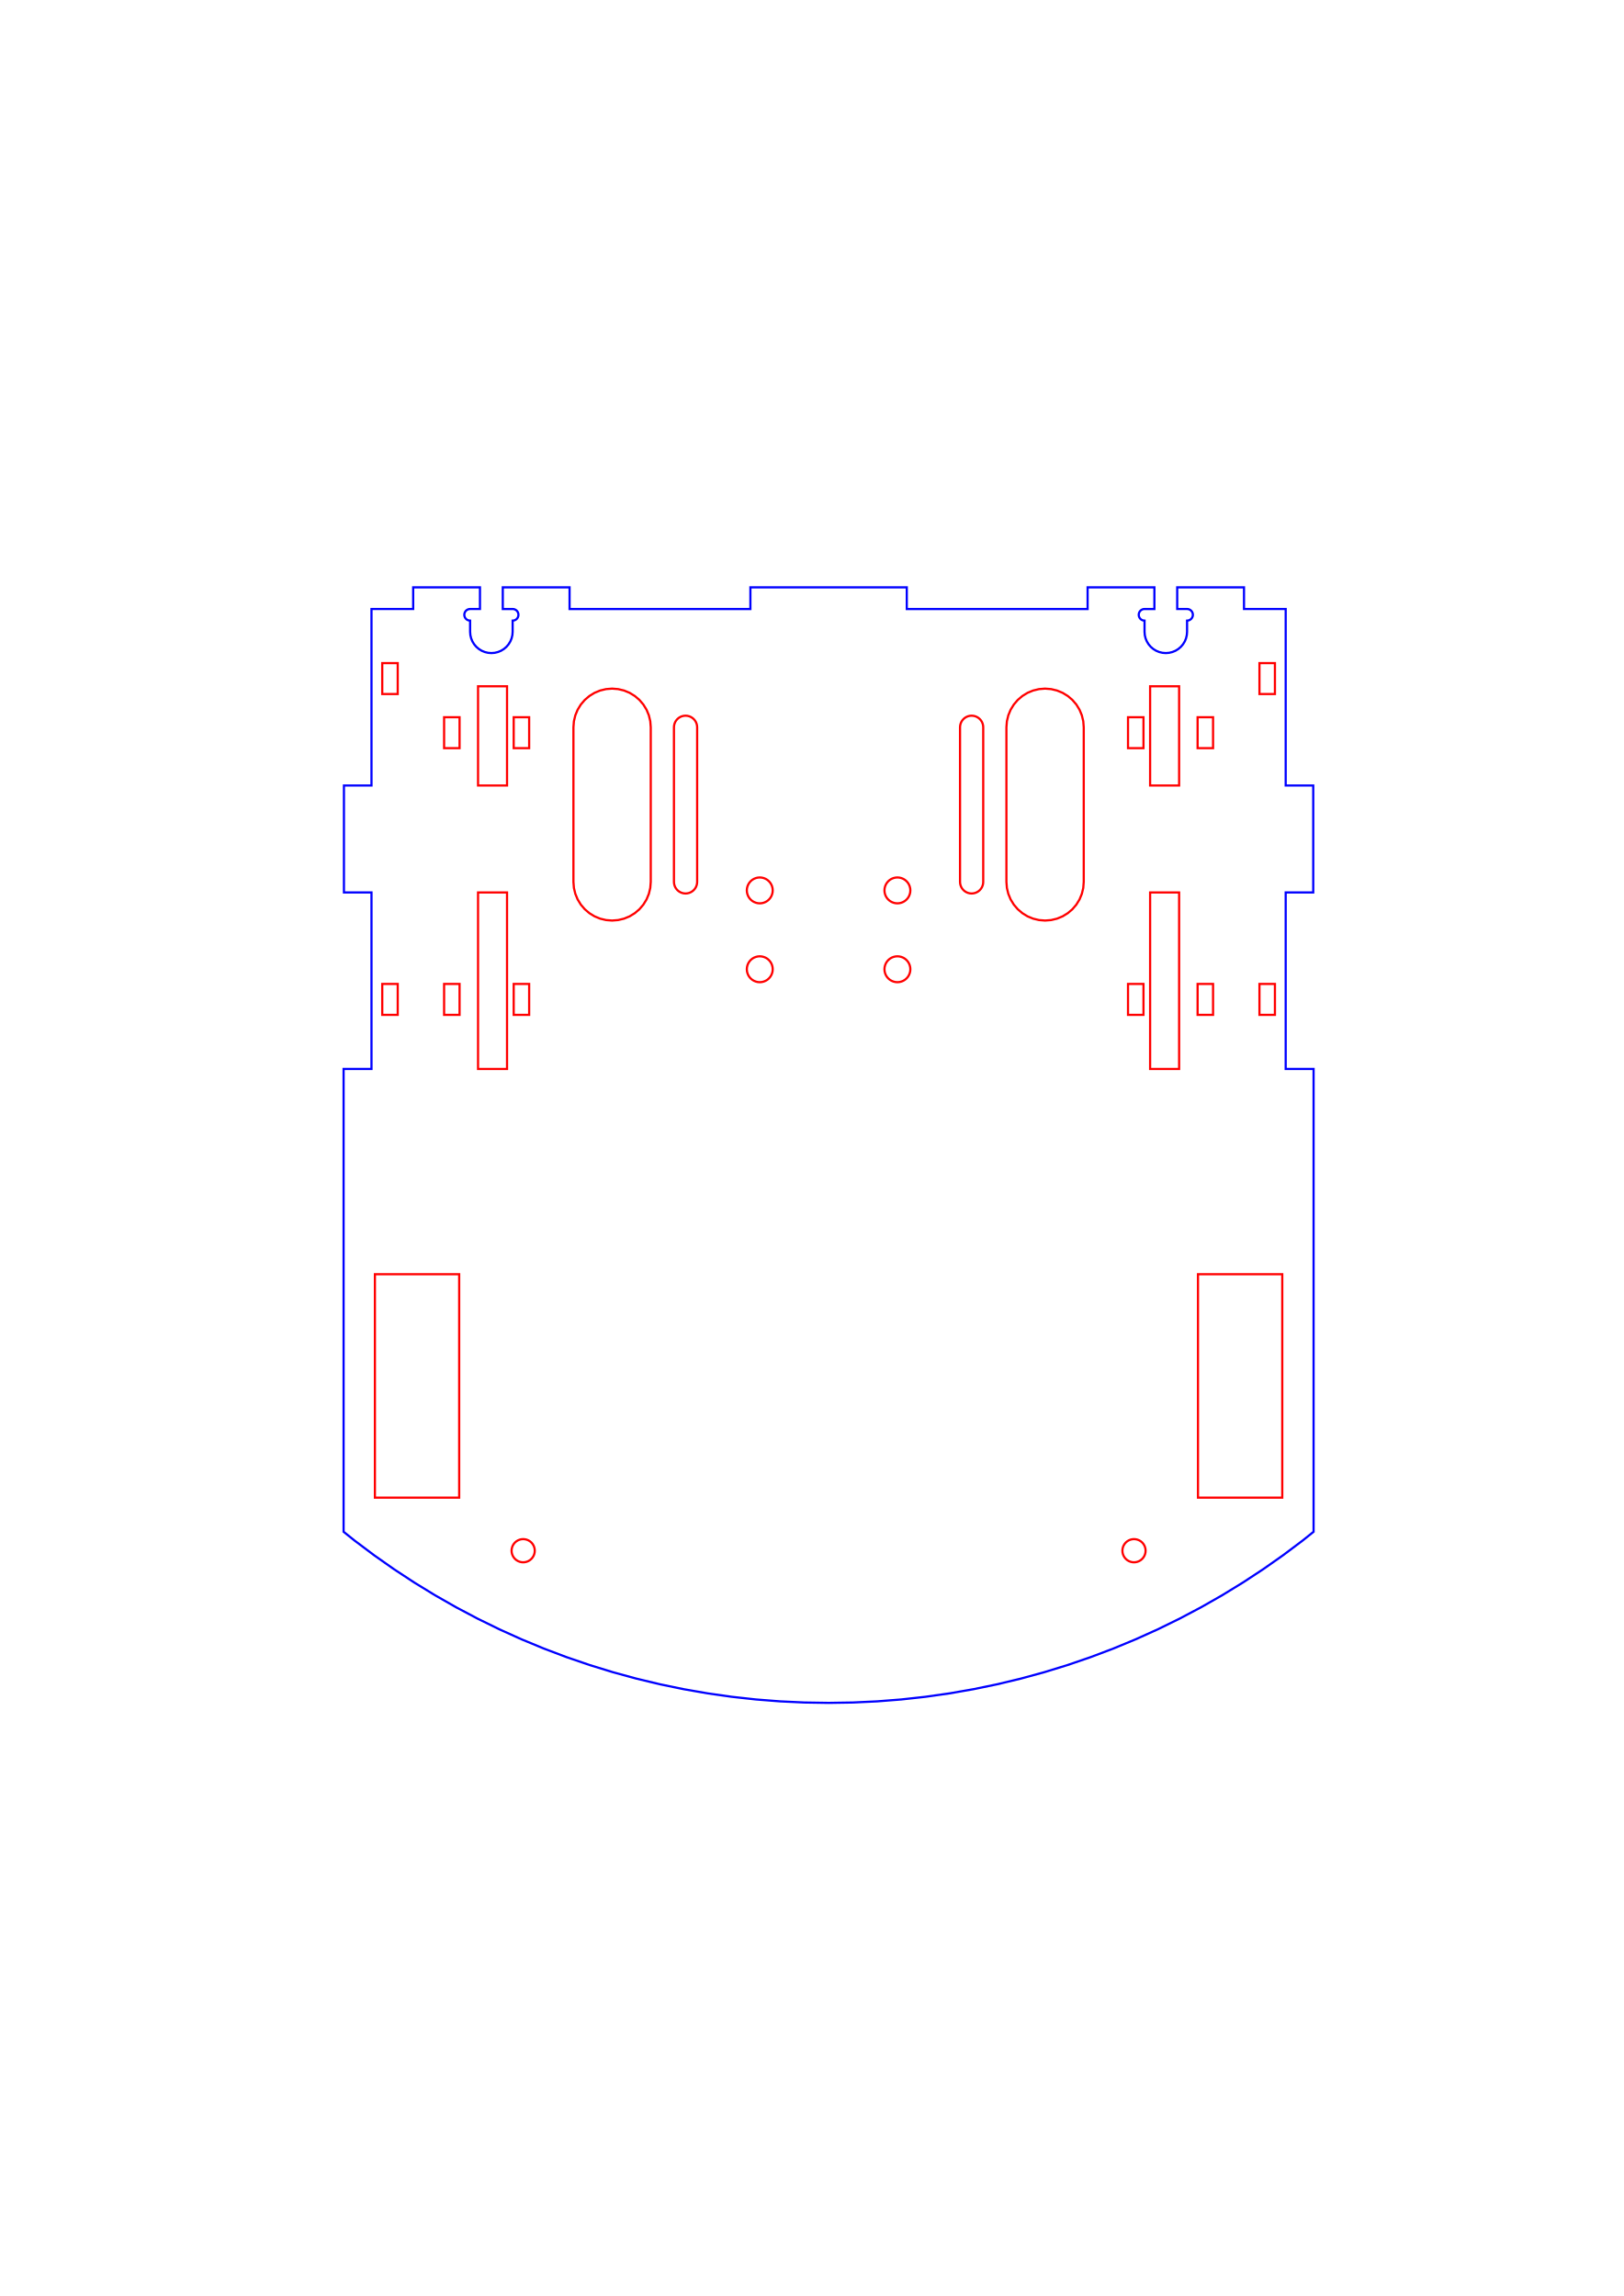
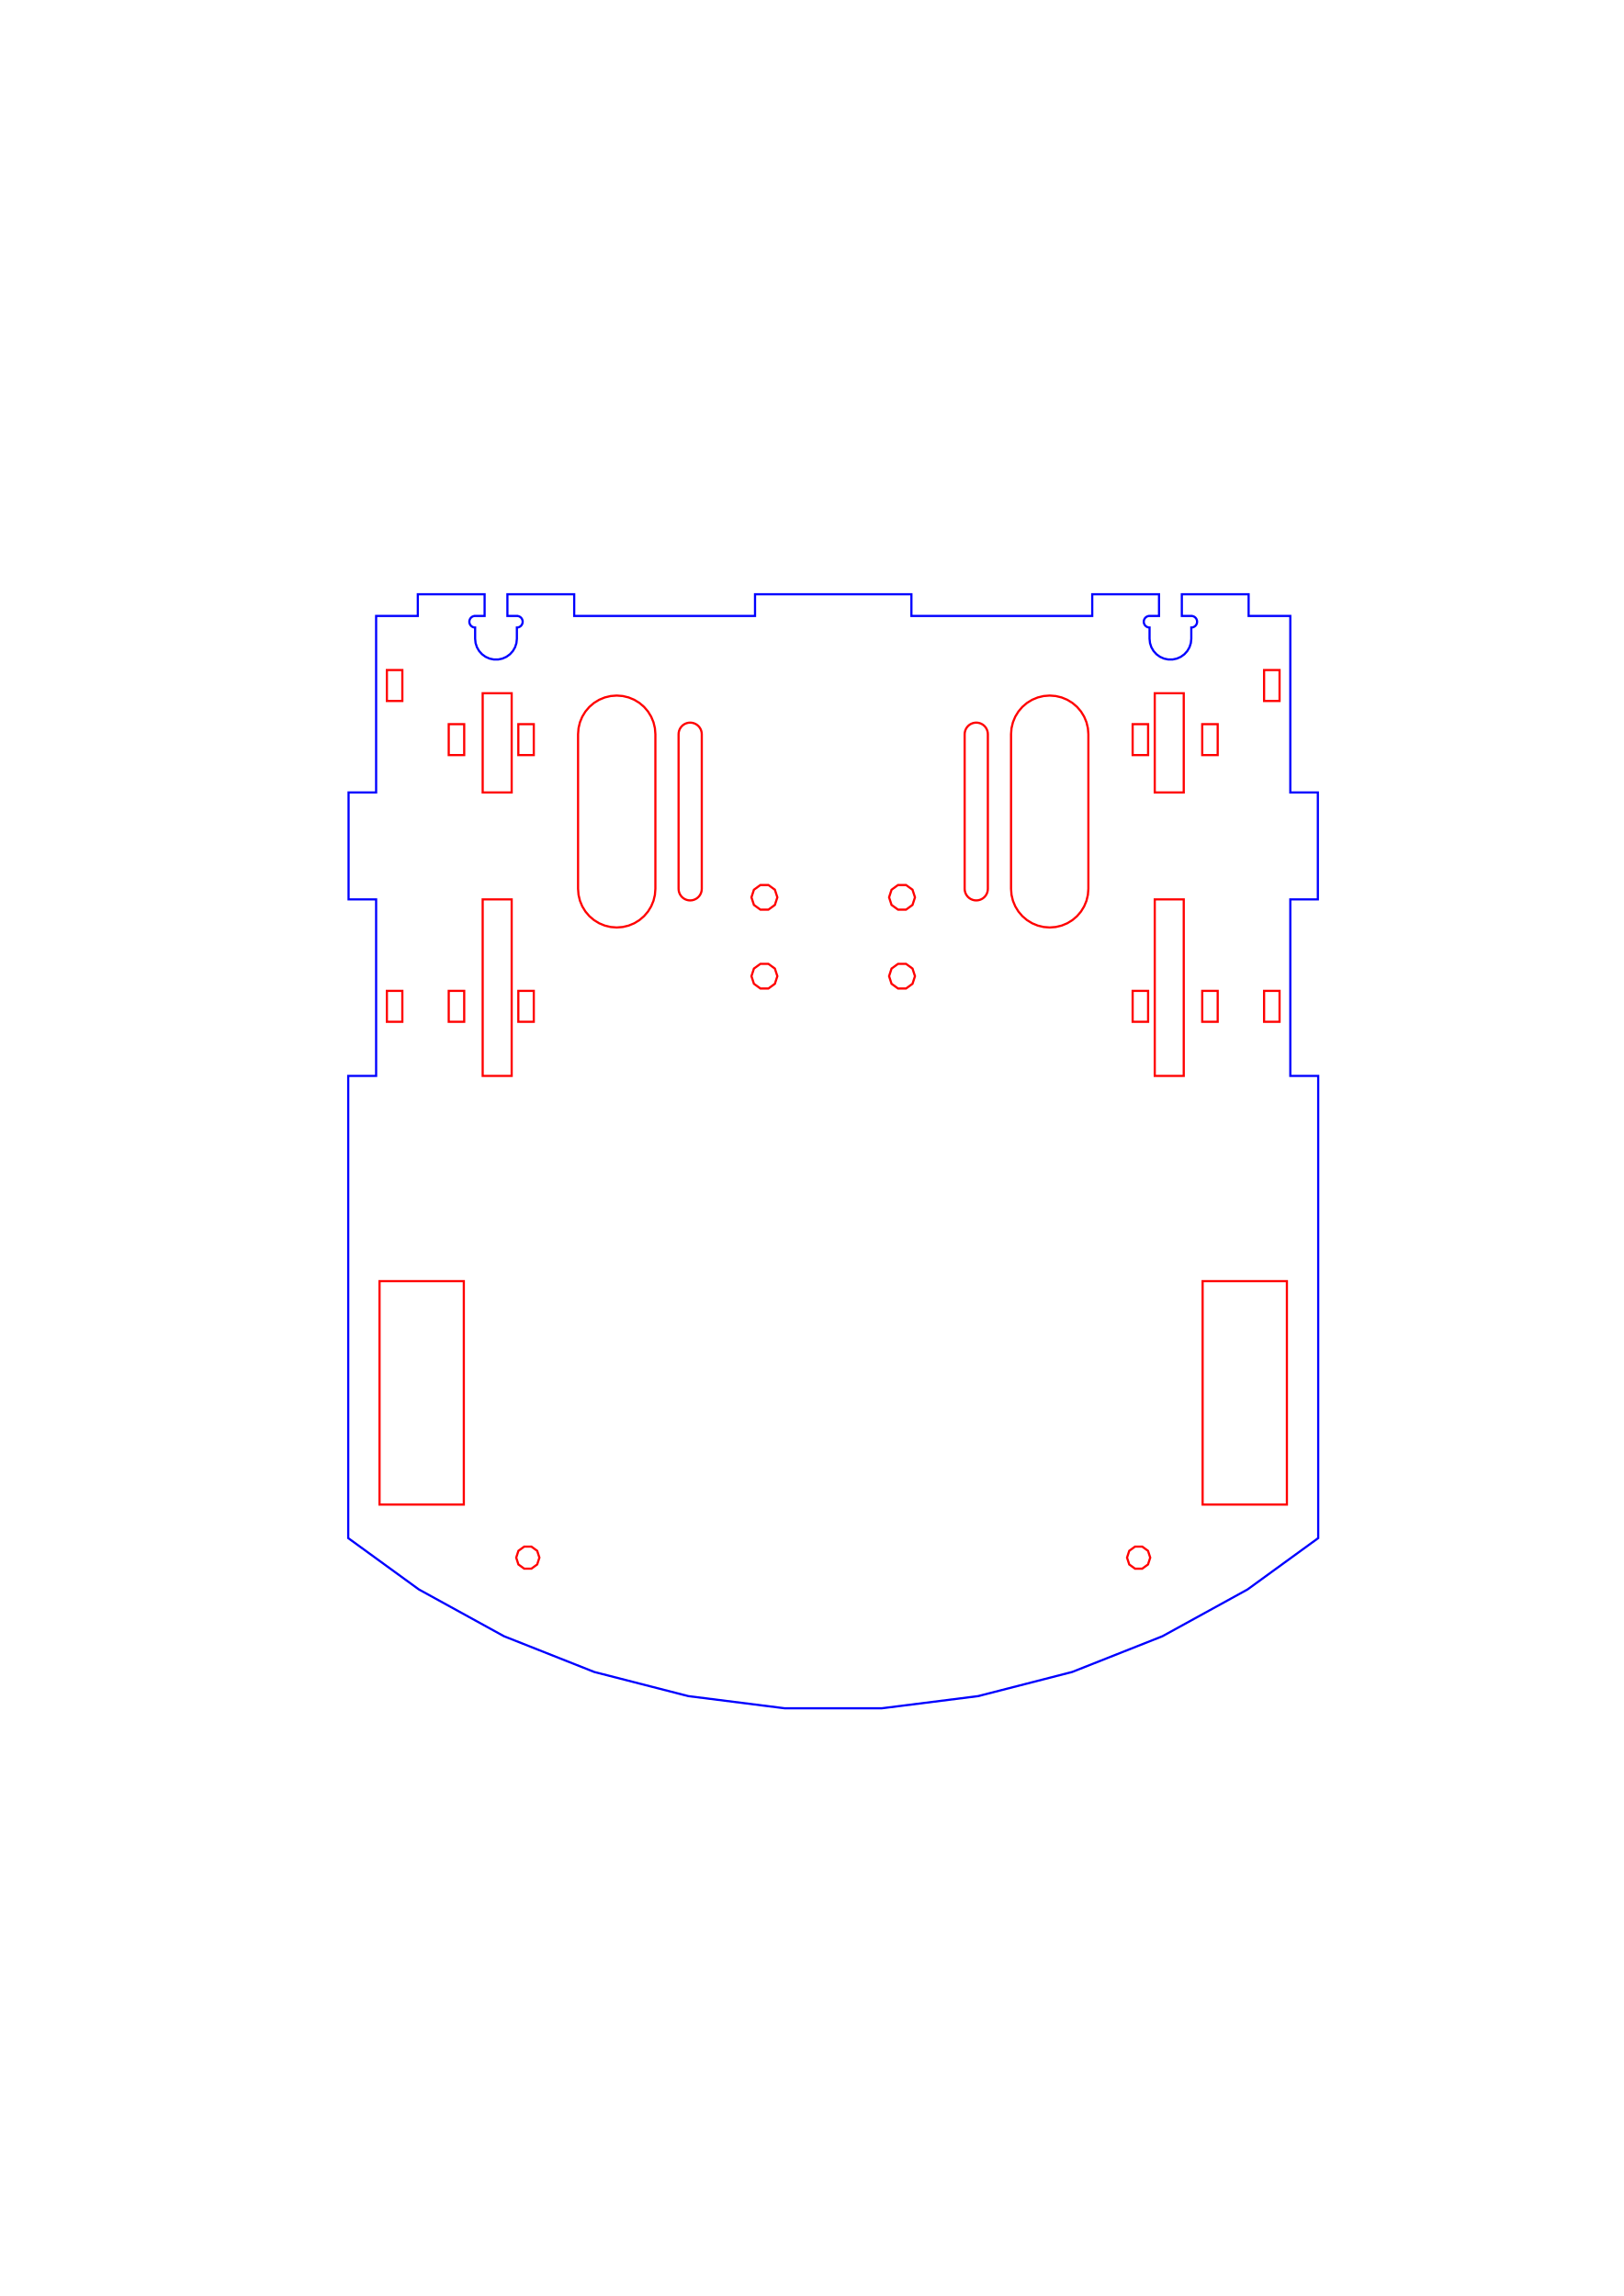
<svg xmlns="http://www.w3.org/2000/svg" width="744.094" height="1052.362" id="svg4136" version="1.1">
  <defs id="defs4140">
    <marker refY="0.0" refX="0.0" style="overflow:visible" id="DistanceX" orient="auto">
      <path style="stroke:#000000; stroke-width:0.5" d="M 3,-3 L -3,3 M 0,-5 L  0,5" id="path4143" />
    </marker>
    <pattern height="8" width="8" patternUnits="userSpaceOnUse" y="0" x="0" id="Hatch">
      <path linecap="square" stroke="#000000" stroke-width="0.25" d="M8 4 l-4,4" id="path4146" />
      <path linecap="square" stroke="#000000" stroke-width="0.25" d="M6 2 l-4,4" id="path4148" />
      <path linecap="square" stroke="#000000" stroke-width="0.25" d="M4 0 l-4,4" id="path4150" />
    </pattern>
    <marker style="overflow:visible" refY="0.0" refX="0.0" orient="auto" id="DistanceX-2">
      <path id="path15549" style="stroke:#000000; stroke-width:0.5" d="M 3,-3 L -3,3 M 0,-5 L  0,5" />
    </marker>
    <pattern y="0" x="0" width="8" patternUnits="userSpaceOnUse" id="Hatch-9" height="8">
      <path id="path15552" stroke-width="0.25" stroke="#000000" linecap="square" d="M8 4 l-4,4" />
      <path id="path15554" stroke-width="0.25" stroke="#000000" linecap="square" d="M6 2 l-4,4" />
      <path id="path15556" stroke-width="0.25" stroke="#000000" linecap="square" d="M4 0 l-4,4" />
    </pattern>
+     <marker style="overflow:visible" refY="0.0" refX="0.0" orient="auto" id="DistanceX-7">
+       <path id="path17650" style="stroke:#000000; stroke-width:0.5" d="M 3,-3 L -3,3 M 0,-5 L  0,5" />
+     </marker>
+     <pattern y="0" x="0" width="8" patternUnits="userSpaceOnUse" id="Hatch-0" height="8">
+       <path id="path17653" stroke-width="0.25" stroke="#000000" linecap="square" d="M8 4 l-4,4" />
+       <path id="path17655" stroke-width="0.25" stroke="#000000" linecap="square" d="M6 2 l-4,4" />
+       <path id="path17657" stroke-width="0.25" stroke="#000000" linecap="square" d="M4 0 l-4,4" />
+     </pattern>
  </defs>
  <g id="g4152">
-     <g id="g18323">
-       <path id="path15836" style="fill:none;stroke:#0000ff;stroke-opacity:1" d="m 212.91,280.968 0.16,-0.385 0.218,-0.355 0.271,-0.317 0.317,-0.271 0.355,-0.218 0.386,-0.159 0.405,-0.097 0.416,-0.033 4.518,0 0,-9.921 -30.607,0 0,9.921 -19.106,0 3.6e-4,80.905 -12.626,7.1e-4 0,49.015 12.626,0 0,80.906 -12.784,0 0,212.121 5.086,4.075 8.901,6.683 9.107,6.401 9.303,6.111 9.491,5.816 9.669,5.515 9.838,5.208 9.996,4.897 10.145,4.581 10.284,4.259 10.413,3.935 10.531,3.605 10.639,3.273 10.737,2.937 10.824,2.599 10.9,2.257 10.965,1.914 11.02,1.569 11.064,1.221 11.097,0.873 11.119,0.524 11.13,0.175 11.13,-0.175 11.119,-0.524 11.097,-0.873 11.064,-1.221 11.02,-1.569 10.965,-1.914 10.9,-2.257 10.824,-2.599 10.737,-2.937 10.639,-3.273 10.531,-3.605 10.413,-3.935 10.284,-4.259 10.145,-4.581 9.996,-4.897 9.838,-5.208 9.669,-5.515 9.491,-5.816 9.303,-6.111 9.107,-6.401 8.901,-6.683 5.086,-4.075 0,-212.121 -12.784,0 -3.6e-4,-80.906 12.626,-4e-4 0,-49.015 -12.626,0 -3.6e-4,-80.906 -19.106,0 0,-9.921 -30.607,0 0,9.921 4.518,0 0.416,0.033 0.405,0.097 0.386,0.16 0.355,0.218 0.317,0.271 0.271,0.317 0.218,0.355 0.16,0.385 0.097,0.406 0.033,0.416 -0.033,0.416 -0.097,0.406 -0.16,0.385 -0.218,0.355 -0.271,0.317 -0.317,0.271 -0.355,0.218 -0.386,0.16 -0.405,0.097 -0.416,0.033 0,5.138 -0.12,1.524 -0.357,1.487 -0.585,1.413 -0.799,1.304 -0.993,1.163 -1.163,0.993 -1.304,0.799 -1.413,0.585 -1.487,0.357 -1.524,0.12 -1.524,-0.12 -1.487,-0.357 -1.413,-0.585 -1.304,-0.799 -1.163,-0.993 -0.993,-1.163 -0.799,-1.304 -0.585,-1.413 -0.357,-1.487 -0.12,-1.524 0,-5.138 -0.416,-0.033 -0.406,-0.097 -0.385,-0.16 -0.355,-0.218 -0.317,-0.271 -0.271,-0.317 -0.218,-0.355 -0.16,-0.386 -0.097,-0.405 -0.033,-0.416 0.033,-0.416 0.097,-0.406 0.16,-0.385 0.218,-0.355 0.271,-0.317 0.317,-0.271 0.355,-0.218 0.385,-0.159 0.406,-0.097 0.416,-0.033 4.518,0 0,-9.921 -30.607,0 0,9.921 -82.867,0 0,-9.921 -71.668,0 0,9.921 -82.867,0 0,-9.921 -30.607,0 0,9.921 4.518,0 0.416,0.033 0.406,0.097 0.385,0.16 0.355,0.218 0.317,0.271 0.271,0.317 0.218,0.355 0.159,0.385 0.097,0.406 0.033,0.416 -0.033,0.416 -0.097,0.406 -0.159,0.385 -0.218,0.355 -0.271,0.317 -0.317,0.271 -0.355,0.218 -0.385,0.16 -0.406,0.097 -0.416,0.033 0,5.138 -0.12,1.524 -0.357,1.487 -0.585,1.413 -0.799,1.304 -0.993,1.163 -1.163,0.993 -1.304,0.799 -1.413,0.585 -1.487,0.357 -1.524,0.12 -1.524,-0.12 -1.487,-0.357 -1.412,-0.585 -1.304,-0.799 -1.163,-0.993 -0.993,-1.163 -0.799,-1.304 -0.585,-1.413 -0.357,-1.487 -0.12,-1.524 0,-5.138 -0.416,-0.033 -0.405,-0.097 -0.386,-0.16 -0.355,-0.218 -0.317,-0.271 -0.271,-0.317 -0.218,-0.355 -0.16,-0.386 -0.097,-0.405 -0.033,-0.416 0.033,-0.416 z" />
-       <path id="path15972" style="fill:none;stroke:#ff0000;stroke-opacity:1" d="m 182.261,303.935 0,14.173 -7.087,0 0,-14.173 z" />
-       <path id="path15978" style="fill:none;stroke:#ff0000;stroke-opacity:1" d="m 577.171,303.935 7.087,0 0,14.173 -7.087,0 z" />
-       <path id="path15992" style="fill:none;stroke:#ff0000;stroke-opacity:1" d="m 219.076,360.038 -3.6e-4,-45.473 13.289,-3.5e-4 0,45.473 z" />
-       <path id="path16000" style="fill:none;stroke:#ff0000;stroke-opacity:1" d="m 527.068,360.038 -3.6e-4,-45.473 13.289,-3.5e-4 0,45.473 z" />
-       <path id="path16080" style="fill:none;stroke:#ff0000;stroke-opacity:1" d="m 283.275,421.709 -2.772,0.218 -2.772,-0.218 -2.703,-0.649 -2.568,-1.064 -2.37,-1.453 -2.114,-1.806 -1.806,-2.114 -1.452,-2.37 -1.064,-2.568 -0.649,-2.703 -0.218,-2.772 0,-70.866 0.218,-2.772 0.649,-2.703 1.064,-2.568 1.452,-2.37 1.806,-2.114 2.114,-1.806 2.37,-1.452 2.568,-1.064 2.703,-0.649 2.772,-0.218 2.772,0.218 2.703,0.649 2.569,1.064 2.37,1.452 2.114,1.806 1.806,2.114 1.452,2.37 1.064,2.568 0.649,2.703 0.218,2.772 0,70.866 -0.218,2.772 -0.649,2.703 -1.064,2.568 -1.452,2.37 -1.806,2.114 -2.114,1.806 -2.37,1.453 -2.569,1.064 z" />
-       <path id="path16144" style="fill:none;stroke:#ff0000;stroke-opacity:1" d="m 496.645,333.345 0,70.866 -0.218,2.772 -0.649,2.703 -1.064,2.568 -1.452,2.37 -1.806,2.114 -2.114,1.806 -2.37,1.453 -2.568,1.064 -2.703,0.649 -2.772,0.218 -2.772,-0.218 -2.703,-0.649 -2.569,-1.064 -2.37,-1.453 -2.114,-1.806 -1.806,-2.114 -1.452,-2.37 -1.064,-2.568 -0.649,-2.703 -0.218,-2.772 0,-70.866 0.218,-2.772 0.649,-2.703 1.064,-2.568 1.452,-2.37 1.806,-2.114 2.114,-1.806 2.37,-1.452 2.569,-1.064 2.703,-0.649 2.772,-0.218 2.772,0.218 2.703,0.649 2.568,1.064 2.37,1.452 2.114,1.806 1.806,2.114 1.452,2.37 1.064,2.568 0.649,2.703 z" />
-       <path id="path16170" style="fill:none;stroke:#ff0000;stroke-opacity:1" d="m 312.523,409.266 -0.771,-0.319 -0.711,-0.436 -0.634,-0.542 -0.541,-0.634 -0.436,-0.711 -0.319,-0.771 -0.195,-0.811 -0.066,-0.831 3e-5,-70.866 0.066,-0.831 0.195,-0.811 0.319,-0.771 0.436,-0.711 0.541,-0.634 0.634,-0.541 0.711,-0.436 0.771,-0.319 0.811,-0.195 0.831,-0.066 0.832,0.066 0.811,0.195 0.771,0.319 0.711,0.436 0.634,0.541 0.541,0.634 0.436,0.711 0.319,0.771 0.195,0.811 0.066,0.831 -3e-5,70.866 -0.066,0.831 -0.195,0.811 -0.319,0.771 -0.436,0.711 -0.541,0.634 -0.634,0.542 -0.711,0.436 -0.771,0.319 -0.811,0.195 -0.832,0.065 -0.831,-0.065 z" />
-       <path id="path16254" style="fill:none;stroke:#ff0000;stroke-opacity:1" d="m 443.625,409.266 -0.771,-0.319 -0.711,-0.436 -0.634,-0.542 -0.541,-0.634 -0.436,-0.711 -0.319,-0.771 -0.195,-0.811 -0.066,-0.831 3e-5,-70.866 0.066,-0.831 0.195,-0.811 0.319,-0.771 0.436,-0.711 0.541,-0.634 0.634,-0.541 0.711,-0.436 0.771,-0.319 0.811,-0.195 0.832,-0.066 0.831,0.066 0.811,0.195 0.771,0.319 0.711,0.436 0.634,0.541 0.541,0.634 0.436,0.711 0.319,0.771 0.195,0.811 0.066,0.831 3e-5,70.866 -0.066,0.831 -0.195,0.811 -0.319,0.771 -0.436,0.711 -0.541,0.634 -0.634,0.542 -0.711,0.436 -0.771,0.319 -0.811,0.195 -0.831,0.065 -0.832,-0.065 z" />
-       <path id="path16340" style="fill:none;stroke:#ff0000;stroke-opacity:1" d="m 242.498,328.739 0,14.173 -7.087,0 0,-14.173 z" />
-       <path id="path16350" style="fill:none;stroke:#ff0000;stroke-opacity:1" d="m 524.022,342.912 -7.087,0 0,-14.173 7.087,0 z" />
-       <path id="path16360" style="fill:none;stroke:#ff0000;stroke-opacity:1" d="m 203.521,342.912 0,-14.173 7.087,0 0,14.173 z" />
-       <path id="path16366" style="fill:none;stroke:#ff0000;stroke-opacity:1" d="m 555.912,342.912 -7.087,0 0,-14.173 7.087,0 z" />
-       <path id="path16370" style="fill:none;stroke:#ff0000;stroke-opacity:1" d="m 409.418,413.753 -0.86,-0.356 -0.794,-0.487 -0.708,-0.605 -0.605,-0.708 -0.487,-0.794 -0.356,-0.86 -0.217,-0.906 -0.073,-0.928 0.073,-0.928 0.217,-0.906 0.356,-0.86 0.487,-0.794 0.605,-0.708 0.708,-0.605 0.794,-0.487 0.86,-0.356 0.906,-0.217 0.928,-0.073 0.928,0.073 0.906,0.217 0.86,0.356 0.794,0.487 0.708,0.605 0.605,0.708 0.486,0.794 0.356,0.86 0.218,0.906 0.073,0.928 -0.073,0.928 -0.218,0.906 -0.356,0.86 -0.486,0.794 -0.605,0.708 -0.708,0.605 -0.794,0.487 -0.86,0.356 -0.906,0.217 -0.928,0.073 -0.928,-0.073 z" />
-       <path id="path16450" style="fill:none;stroke:#ff0000;stroke-opacity:1" d="m 346.347,413.753 -0.86,-0.356 -0.794,-0.487 -0.708,-0.605 -0.605,-0.708 -0.486,-0.794 -0.356,-0.86 -0.218,-0.906 -0.073,-0.928 0.073,-0.928 0.218,-0.906 0.356,-0.86 0.486,-0.794 0.605,-0.708 0.708,-0.605 0.794,-0.487 0.86,-0.356 0.906,-0.217 0.928,-0.073 0.928,0.073 0.906,0.217 0.86,0.356 0.794,0.487 0.708,0.605 0.605,0.708 0.487,0.794 0.356,0.86 0.217,0.906 0.073,0.928 -0.073,0.928 -0.217,0.906 -0.356,0.86 -0.487,0.794 -0.605,0.708 -0.708,0.605 -0.794,0.487 -0.86,0.356 -0.906,0.217 -0.928,0.073 -0.928,-0.073 z" />
-       <path id="path16532" style="fill:none;stroke:#ff0000;stroke-opacity:1" d="m 540.357,409.053 0,80.906 -13.288,0 -3.6e-4,-80.906 z" />
-       <path id="path16540" style="fill:none;stroke:#ff0000;stroke-opacity:1" d="m 232.364,409.053 0,80.906 -13.288,0 -3.6e-4,-80.906 z" />
-       <path id="path16586" style="fill:none;stroke:#ff0000;stroke-opacity:1" d="m 350.015,438.606 0.86,0.356 0.794,0.487 0.708,0.605 0.605,0.708 0.487,0.794 0.356,0.86 0.217,0.906 0.073,0.928 -0.073,0.928 -0.217,0.906 -0.356,0.86 -0.487,0.794 -0.605,0.708 -0.708,0.605 -0.794,0.487 -0.86,0.356 -0.906,0.217 -0.928,0.073 -0.928,-0.073 -0.906,-0.217 -0.86,-0.356 -0.794,-0.487 -0.708,-0.605 -0.605,-0.708 -0.486,-0.794 -0.356,-0.86 -0.218,-0.906 -0.073,-0.928 0.073,-0.928 0.218,-0.906 0.356,-0.86 0.486,-0.794 0.605,-0.708 0.708,-0.605 0.794,-0.487 0.86,-0.356 0.906,-0.217 0.928,-0.073 0.928,0.073 z" />
-       <path id="path16666" style="fill:none;stroke:#ff0000;stroke-opacity:1" d="m 413.086,438.606 0.86,0.356 0.794,0.487 0.708,0.605 0.605,0.708 0.486,0.794 0.356,0.86 0.218,0.906 0.073,0.928 -0.073,0.928 -0.218,0.906 -0.356,0.86 -0.486,0.794 -0.605,0.708 -0.708,0.605 -0.794,0.487 -0.86,0.356 -0.906,0.217 -0.928,0.073 -0.928,-0.073 -0.906,-0.217 -0.86,-0.356 -0.794,-0.487 -0.708,-0.605 -0.605,-0.708 -0.487,-0.794 -0.356,-0.86 -0.217,-0.906 -0.073,-0.928 0.073,-0.928 0.217,-0.906 0.356,-0.86 0.487,-0.794 0.605,-0.708 0.708,-0.605 0.794,-0.487 0.86,-0.356 0.906,-0.217 0.928,-0.073 0.928,0.073 z" />
-       <path id="path16710" style="fill:none;stroke:#ff0000;stroke-opacity:1" d="m 555.912,465.156 -7.087,0 0,-14.173 7.087,0 z" />
-       <path id="path16714" style="fill:none;stroke:#ff0000;stroke-opacity:1" d="m 235.411,450.983 7.087,0 0,14.173 -7.087,0 z" />
-       <path id="path16722" style="fill:none;stroke:#ff0000;stroke-opacity:1" d="m 516.935,450.983 7.087,0 0,14.173 -7.087,0 z" />
-       <path id="path16736" style="fill:none;stroke:#ff0000;stroke-opacity:1" d="m 175.175,465.156 0,-14.173 7.087,0 0,14.173 z" />
-       <path id="path16738" style="fill:none;stroke:#ff0000;stroke-opacity:1" d="m 577.171,450.983 7.087,0 0,14.173 -7.087,0 z" />
-       <path id="path16748" style="fill:none;stroke:#ff0000;stroke-opacity:1" d="m 210.608,450.983 0,14.173 -7.087,0 0,-14.173 z" />
-       <path id="path16756" style="fill:none;stroke:#ff0000;stroke-opacity:1" d="m 210.431,584.034 0,102.402 -38.622,0 0,-102.402 z" />
-       <path id="path16764" style="fill:none;stroke:#ff0000;stroke-opacity:1" d="m 587.624,584.034 0,102.402 -38.622,0 0,-102.402 z" />
-       <path id="path16808" style="fill:none;stroke:#ff0000;stroke-opacity:1" d="m 240.587,705.509 0.811,0.195 0.771,0.319 0.711,0.436 0.634,0.542 0.541,0.634 0.436,0.711 0.319,0.77 0.195,0.811 0.066,0.831 -0.066,0.832 -0.195,0.811 -0.319,0.77 -0.436,0.711 -0.541,0.634 -0.634,0.542 -0.711,0.435 -0.771,0.319 -0.811,0.195 -0.832,0.065 -0.831,-0.065 -0.811,-0.195 -0.771,-0.319 -0.711,-0.435 -0.634,-0.542 -0.541,-0.634 -0.436,-0.711 -0.319,-0.77 -0.195,-0.811 -0.066,-0.832 0.066,-0.831 0.195,-0.811 0.319,-0.77 0.436,-0.711 0.541,-0.634 0.634,-0.542 0.711,-0.436 0.771,-0.319 0.811,-0.195 0.831,-0.065 z" />
-       <path id="path16890" style="fill:none;stroke:#ff0000;stroke-opacity:1" d="m 521.319,705.705 0.771,0.319 0.711,0.436 0.634,0.542 0.541,0.634 0.436,0.711 0.319,0.77 0.195,0.811 0.066,0.831 -0.066,0.832 -0.195,0.811 -0.319,0.77 -0.436,0.711 -0.541,0.634 -0.634,0.542 -0.711,0.435 -0.771,0.319 -0.811,0.195 -0.831,0.065 -0.832,-0.065 -0.811,-0.195 -0.771,-0.319 -0.711,-0.435 -0.634,-0.542 -0.541,-0.634 -0.436,-0.711 -0.319,-0.77 -0.195,-0.811 -0.066,-0.832 0.066,-0.831 0.195,-0.811 0.319,-0.77 0.436,-0.711 0.541,-0.634 0.634,-0.542 0.711,-0.436 0.771,-0.319 0.811,-0.195 0.832,-0.065 0.831,0.065 z" />
-     </g>
+     <path d="m 237.148,282.325 0.544,0.116 0.507,0.226 0.45,0.326 0.372,0.413 0.278,0.481 0.171,0.528 0.058,0.552 -0.058,0.552 -0.171,0.528 -0.278,0.481 -0.372,0.413 -0.45,0.326 -0.507,0.226 -0.544,0.116 -0.278,0 0,5.152 -0.209,1.989 -0.618,1.902 -1,1.732 -1.338,1.486 -1.618,1.176 -1.827,0.813 -1.957,0.416 -2,0 -1.956,-0.416 -1.827,-0.813 -1.618,-1.176 -1.338,-1.486 -1,-1.732 -0.618,-1.902 -0.209,-1.989 0,-5.152 -0.278,0 -0.543,-0.116 -0.508,-0.226 -0.449,-0.326 -0.372,-0.413 -0.278,-0.481 -0.172,-0.528 -0.058,-0.552 0.058,-0.552 0.172,-0.529 0.278,-0.481 0.372,-0.413 0.449,-0.326 0.508,-0.226 0.543,-0.116 0.278,0 0,-0.015 4.341,-2e-5 0,-9.921 -30.607,0 0,9.921 -19.106,0 3.6e-4,80.905 -12.626,7.1e-4 0,49.015 12.626,0 0,80.906 -12.784,0 0,211.852 32.398,23.539 38.993,21.437 41.372,16.38 43.099,11.066 44.146,5.577 44.497,0 44.146,-5.577 43.099,-11.066 41.372,-16.38 38.993,-21.437 32.398,-23.539 0,-211.852 -12.784,0 -3.6e-4,-80.906 12.626,-4e-4 0,-49.015 -12.626,0 -3.6e-4,-80.906 -19.106,0 0,-9.921 -30.607,0 0,9.921 4.341,0 0,0.015 0.278,1e-5 0.544,0.116 0.507,0.226 0.449,0.326 0.372,0.413 0.277,0.481 0.172,0.528 0.058,0.552 -0.058,0.552 -0.172,0.528 -0.277,0.481 -0.372,0.413 -0.449,0.326 -0.507,0.226 -0.544,0.116 -0.278,0 0,5.152 -0.209,1.989 -0.618,1.902 -1,1.732 -1.338,1.486 -1.618,1.176 -1.827,0.813 -1.956,0.416 -2,0 -1.956,-0.416 -1.827,-0.813 -1.618,-1.176 -1.338,-1.486 -1,-1.732 -0.618,-1.902 -0.209,-1.989 0,-5.152 -0.278,0 -0.544,-0.116 -0.507,-0.226 -0.449,-0.326 -0.372,-0.413 -0.277,-0.481 -0.172,-0.528 -0.058,-0.552 0.058,-0.552 0.172,-0.529 0.277,-0.481 0.372,-0.413 0.449,-0.326 0.507,-0.226 0.544,-0.116 0.278,0 0,-0.015 4.341,-2e-5 0,-9.921 -30.607,0 0,9.921 -82.867,0 0,-9.921 -71.668,0 0,9.921 -82.867,0 0,-9.921 -30.607,0 0,9.921 4.341,0 0,0.015 z" style="fill:none;stroke:#0000ff;stroke-opacity:1" id="path17811" />
+     <path d="m 177.296,321.287 0,-14.173 7.087,0 0,14.173 z" style="fill:none;stroke:#ff0000;stroke-opacity:1" id="path17967" />
+     <path d="m 586.379,307.113 0,14.173 -7.087,0 0,-14.173 z" style="fill:none;stroke:#ff0000;stroke-opacity:1" id="path17971" />
+     <path d="m 234.486,363.216 -13.288,0 -3.6e-4,-45.473 13.289,-3.5e-4 z" style="fill:none;stroke:#ff0000;stroke-opacity:1" id="path17981" />
+     <path d="m 529.189,317.743 13.289,-3.5e-4 0,45.473 -13.288,0 z" style="fill:none;stroke:#ff0000;stroke-opacity:1" id="path17985" />
+     <path d="m 265.127,410.16 -0.218,-2.772 0,-70.866 0.218,-2.772 0.649,-2.703 1.064,-2.568 1.452,-2.37 1.806,-2.114 2.114,-1.806 2.37,-1.452 2.568,-1.064 2.703,-0.649 2.772,-0.218 2.772,0.218 2.703,0.649 2.569,1.064 2.37,1.452 2.114,1.806 1.806,2.114 1.452,2.37 1.064,2.568 0.649,2.703 0.218,2.772 0,70.866 -0.218,2.772 -0.649,2.703 -1.064,2.568 -1.452,2.37 -1.806,2.114 -2.114,1.806 -2.37,1.453 -2.569,1.064 -2.703,0.649 -2.772,0.218 -2.772,-0.218 -2.703,-0.649 -2.568,-1.064 -2.37,-1.453 -2.114,-1.806 -1.806,-2.114 -1.452,-2.37 -1.064,-2.568 z" style="fill:none;stroke:#ff0000;stroke-opacity:1" id="path18007" />
+     <path d="m 475.575,319.673 2.703,-0.649 2.772,-0.218 2.772,0.218 2.703,0.649 2.568,1.064 2.37,1.452 2.114,1.806 1.806,2.114 1.452,2.37 1.064,2.568 0.649,2.703 0.218,2.772 0,70.866 -0.218,2.772 -0.649,2.703 -1.064,2.568 -1.452,2.37 -1.806,2.114 -2.114,1.806 -2.37,1.453 -2.568,1.064 -2.703,0.649 -2.772,0.218 -2.772,-0.218 -2.703,-0.649 -2.569,-1.064 -2.37,-1.453 -2.114,-1.806 -1.806,-2.114 -1.452,-2.37 -1.064,-2.568 -0.649,-2.703 -0.218,-2.772 0,-70.866 0.218,-2.772 0.649,-2.703 1.064,-2.568 1.452,-2.37 1.806,-2.114 2.114,-1.806 2.37,-1.452 z" style="fill:none;stroke:#ff0000;stroke-opacity:1" id="path18111" />
+     <path d="m 314.644,412.444 -0.771,-0.319 -0.711,-0.436 -0.634,-0.542 -0.541,-0.634 -0.436,-0.711 -0.319,-0.771 -0.195,-0.811 -0.066,-0.831 -3e-5,-70.866 0.066,-0.831 0.195,-0.811 0.319,-0.771 0.436,-0.711 0.541,-0.634 0.634,-0.541 0.711,-0.436 0.771,-0.319 0.811,-0.195 0.831,-0.066 0.832,0.066 0.811,0.195 0.771,0.319 0.711,0.436 0.634,0.541 0.541,0.634 0.436,0.711 0.319,0.771 0.195,0.811 0.066,0.831 3e-5,70.866 -0.066,0.831 -0.195,0.811 -0.319,0.771 -0.436,0.711 -0.541,0.634 -0.634,0.542 -0.711,0.436 -0.771,0.319 -0.811,0.195 -0.832,0.065 -0.831,-0.065 z" style="fill:none;stroke:#ff0000;stroke-opacity:1" id="path18161" />
+     <path d="m 445.747,412.444 -0.771,-0.319 -0.711,-0.436 -0.634,-0.542 -0.541,-0.634 -0.436,-0.711 -0.319,-0.771 -0.195,-0.811 -0.066,-0.831 -2e-5,-70.866 0.066,-0.831 0.195,-0.811 0.319,-0.771 0.436,-0.711 0.541,-0.634 0.634,-0.541 0.711,-0.436 0.771,-0.319 0.811,-0.195 0.832,-0.066 0.831,0.066 0.811,0.195 0.771,0.319 0.711,0.436 0.634,0.541 0.541,0.634 0.436,0.711 0.319,0.771 0.195,0.811 0.066,0.831 -3e-5,70.866 -0.066,0.831 -0.195,0.811 -0.319,0.771 -0.436,0.711 -0.541,0.634 -0.634,0.542 -0.711,0.436 -0.771,0.319 -0.811,0.195 -0.831,0.065 -0.832,-0.065 z" style="fill:none;stroke:#ff0000;stroke-opacity:1" id="path18245" />
+     <path d="m 237.532,331.916 7.087,0 0,14.173 -7.087,0 z" style="fill:none;stroke:#ff0000;stroke-opacity:1" id="path18329" />
+     <path d="m 519.056,331.916 7.087,0 0,14.173 -7.087,0 z" style="fill:none;stroke:#ff0000;stroke-opacity:1" id="path18337" />
+     <path d="m 205.642,346.09 0,-14.173 7.087,0 0,14.173 z" style="fill:none;stroke:#ff0000;stroke-opacity:1" id="path18351" />
+     <path d="m 558.033,346.09 -7.087,0 0,-14.173 7.087,0 z" style="fill:none;stroke:#ff0000;stroke-opacity:1" id="path18357" />
+     <path d="m 408.572,407.798 2.968,-2.156 3.668,0 2.968,2.156 1.133,3.489 -1.133,3.489 -2.968,2.156 -3.668,0 -2.968,-2.156 -1.133,-3.489 z" style="fill:none;stroke:#ff0000;stroke-opacity:1" id="path18365" />
+     <path d="m 348.468,405.642 3.668,0 2.968,2.156 1.133,3.489 -1.133,3.489 -2.968,2.156 -3.668,0 -2.968,-2.156 -1.133,-3.489 1.133,-3.489 z" style="fill:none;stroke:#ff0000;stroke-opacity:1" id="path18387" />
+     <path d="m 542.478,493.137 -13.288,0 -3.6e-4,-80.906 13.289,-4e-4 z" style="fill:none;stroke:#ff0000;stroke-opacity:1" id="path18405" />
+     <path d="m 221.197,412.231 13.289,-4e-4 0,80.906 -13.288,0 z" style="fill:none;stroke:#ff0000;stroke-opacity:1" id="path18409" />
+     <path d="m 348.468,441.784 3.668,0 2.968,2.156 1.133,3.489 -1.133,3.489 -2.968,2.156 -3.668,0 -2.968,-2.156 -1.133,-3.489 1.133,-3.489 z" style="fill:none;stroke:#ff0000;stroke-opacity:1" id="path18423" />
+     <path d="m 415.207,441.784 2.968,2.156 1.133,3.489 -1.133,3.489 -2.968,2.156 -3.668,0 -2.968,-2.156 -1.133,-3.489 1.133,-3.489 2.968,-2.156 z" style="fill:none;stroke:#ff0000;stroke-opacity:1" id="path18445" />
+     <path d="m 558.033,468.334 -7.087,0 0,-14.173 7.087,0 z" style="fill:none;stroke:#ff0000;stroke-opacity:1" id="path18461" />
+     <path d="m 244.619,468.334 -7.087,0 0,-14.173 7.087,0 z" style="fill:none;stroke:#ff0000;stroke-opacity:1" id="path18469" />
+     <path d="m 519.056,454.161 7.087,0 0,14.173 -7.087,0 z" style="fill:none;stroke:#ff0000;stroke-opacity:1" id="path18473" />
+     <path d="m 184.383,454.161 0,14.173 -7.087,0 0,-14.173 z" style="fill:none;stroke:#ff0000;stroke-opacity:1" id="path18483" />
+     <path d="m 579.293,468.334 0,-14.173 7.087,0 0,14.173 z" style="fill:none;stroke:#ff0000;stroke-opacity:1" id="path18495" />
+     <path d="m 212.729,468.334 -7.087,0 0,-14.173 7.087,0 z" style="fill:none;stroke:#ff0000;stroke-opacity:1" id="path18501" />
+     <path d="m 173.93,689.613 0,-102.402 38.622,0 0,102.402 z" style="fill:none;stroke:#ff0000;stroke-opacity:1" id="path18511" />
+     <path d="m 589.745,689.613 -38.622,0 0,-102.402 38.622,0 z" style="fill:none;stroke:#ff0000;stroke-opacity:1" id="path18517" />
+     <path d="m 246.177,717.061 -2.657,1.931 -3.285,0 -2.657,-1.931 -1.015,-3.124 1.015,-3.124 2.657,-1.931 3.285,0 2.657,1.931 1.015,3.124 z" style="fill:none;stroke:#ff0000;stroke-opacity:1" id="path18535" />
+     <path d="m 520.156,708.883 3.285,0 2.657,1.931 1.015,3.124 -1.015,3.124 -2.657,1.931 -3.285,0 -2.657,-1.931 -1.015,-3.124 1.015,-3.124 z" style="fill:none;stroke:#ff0000;stroke-opacity:1" id="path18547" />
  </g>
</svg>
